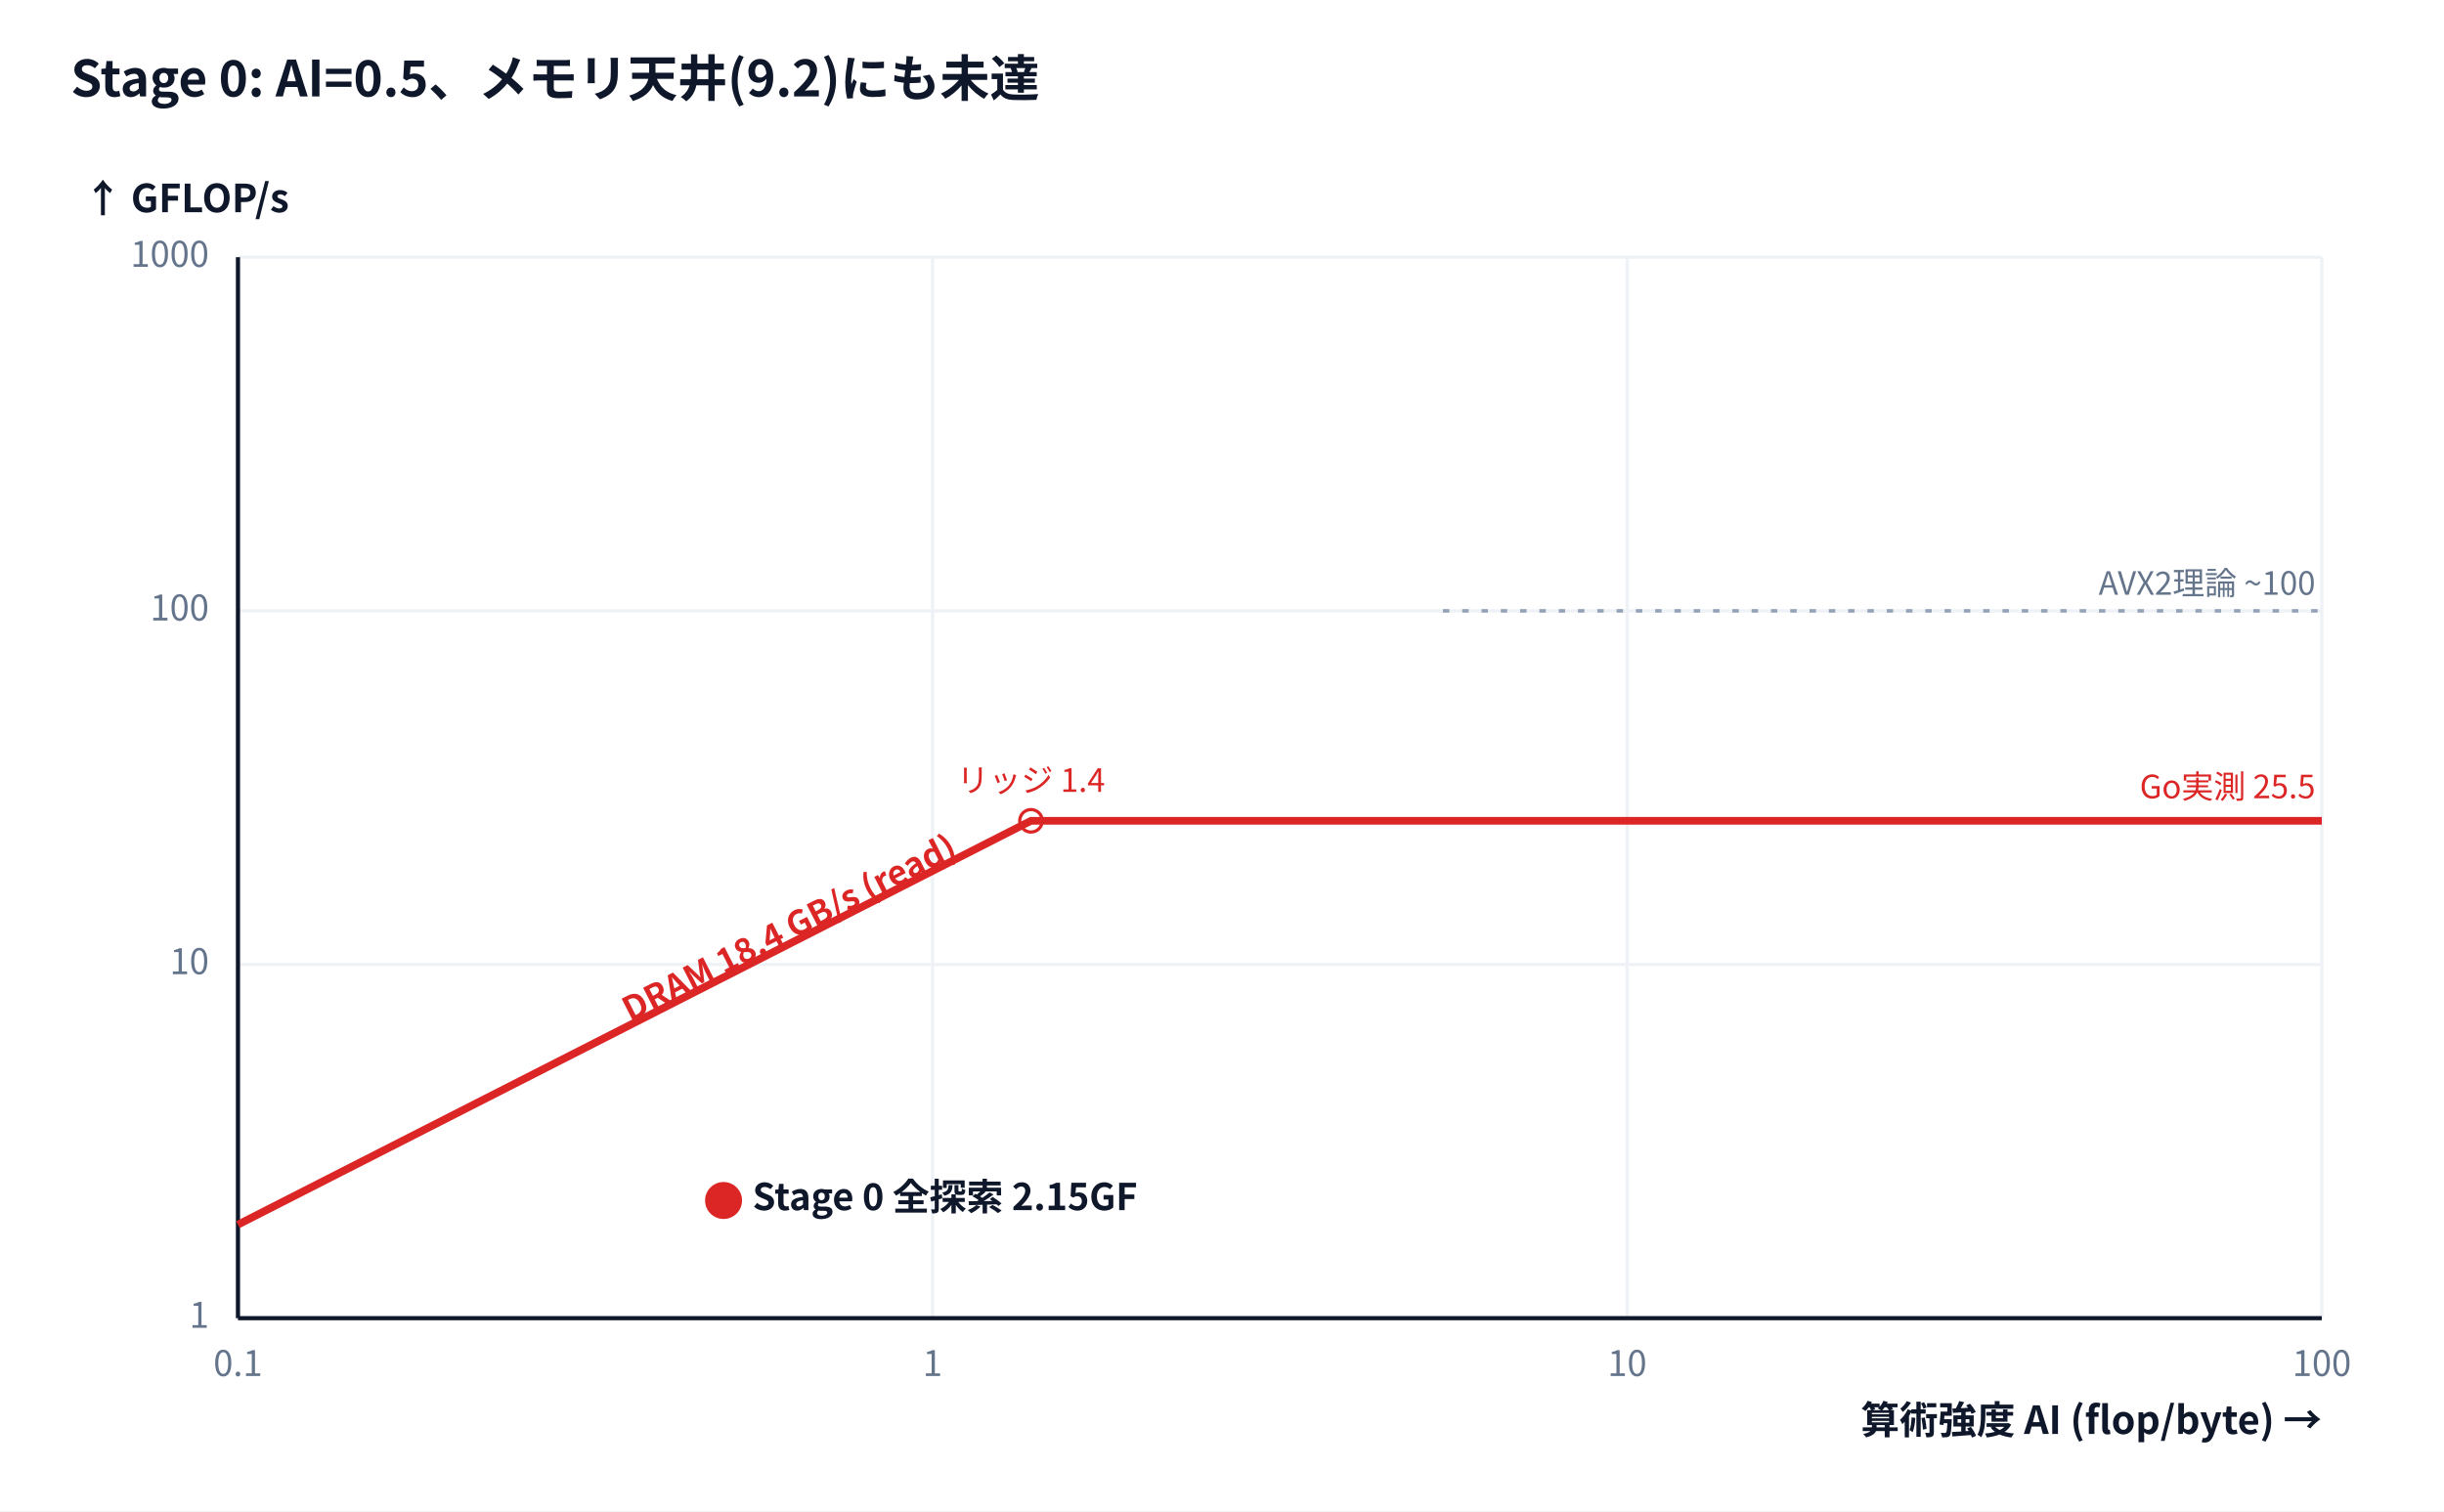
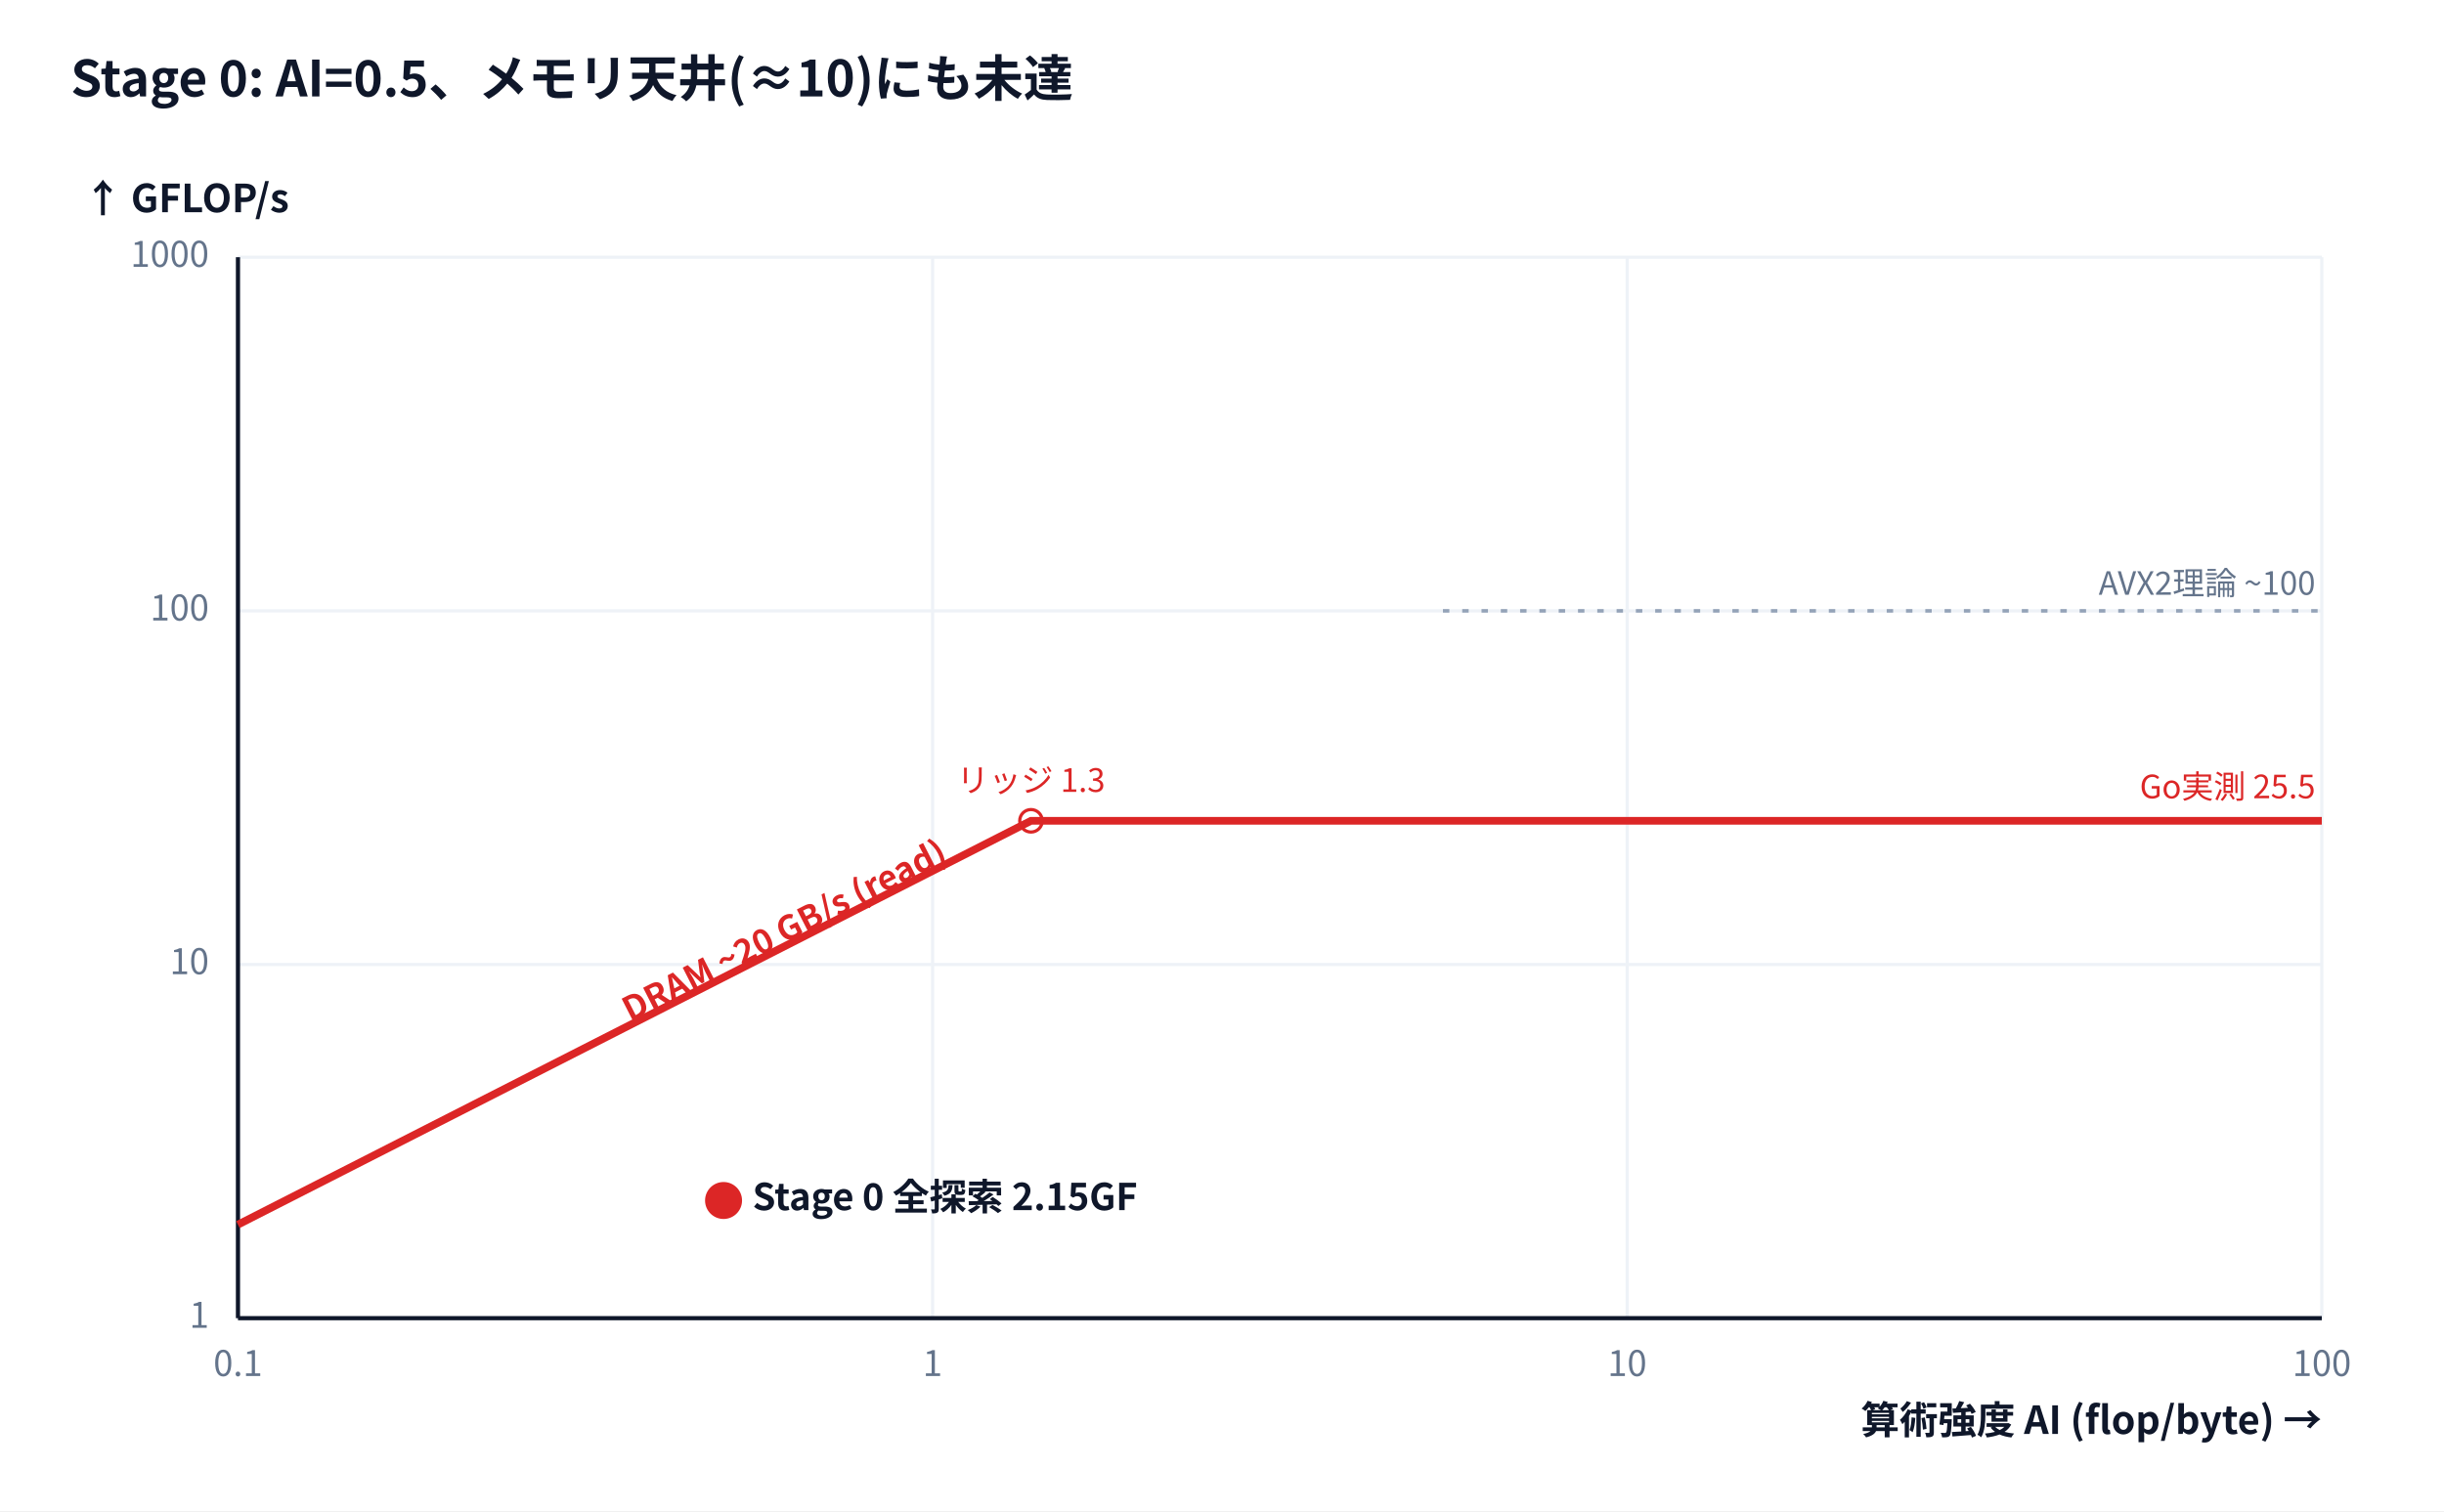
<svg xmlns="http://www.w3.org/2000/svg" viewBox="0 0 760 470" font-family="'Hiragino Sans','Noto Sans CJK JP',sans-serif">
  <defs>
    <marker id="mv" markerWidth="9" markerHeight="7" refX="7" refY="3.5" orient="auto">
      <polygon points="0 0,9 3.5,0 7" fill="#1d4ed8" />
    </marker>
  </defs>
  <style>.t{fill:#0f172a}.m{fill:#64748b}</style>
  <rect width="760" height="470" fill="#ffffff" />
-   <text x="22" y="30" font-size="15.5" font-weight="700" class="t">Stage 0: AI=0.5、メモリ天井(9.2)にも未達</text>
+   <text x="22" y="30" font-size="15.5" font-weight="700" class="t">Stage 0: AI=0.5、メモリ天井(≈10)にも未達</text>
  <text x="26" y="66" font-size="12" font-weight="600" class="t">↑ GFLOP/s</text>
  <line x1="74.0" y1="80" x2="74.0" y2="410" stroke="#eef2f7" />
  <text x="74.0" y="428" font-size="11" class="m" text-anchor="middle">0.1</text>
  <line x1="290.0" y1="80" x2="290.0" y2="410" stroke="#eef2f7" />
  <text x="290.0" y="428" font-size="11" class="m" text-anchor="middle">1</text>
  <line x1="506.0" y1="80" x2="506.0" y2="410" stroke="#eef2f7" />
  <text x="506.0" y="428" font-size="11" class="m" text-anchor="middle">10</text>
  <line x1="722.0" y1="80" x2="722.0" y2="410" stroke="#eef2f7" />
  <text x="722.0" y="428" font-size="11" class="m" text-anchor="middle">100</text>
  <line x1="74" y1="410.0" x2="722" y2="410.0" stroke="#eef2f7" />
  <text x="65" y="413.0" font-size="11" class="m" text-anchor="end">1</text>
  <line x1="74" y1="300.0" x2="722" y2="300.0" stroke="#eef2f7" />
  <text x="65" y="303.0" font-size="11" class="m" text-anchor="end">10</text>
  <line x1="74" y1="190.0" x2="722" y2="190.0" stroke="#eef2f7" />
  <text x="65" y="193.0" font-size="11" class="m" text-anchor="end">100</text>
  <line x1="74" y1="80.0" x2="722" y2="80.0" stroke="#eef2f7" />
  <text x="65" y="83.0" font-size="11" class="m" text-anchor="end">1000</text>
  <line x1="74" y1="410" x2="722" y2="410" stroke="#0f172a" stroke-width="1.3" />
  <line x1="74" y1="80" x2="74" y2="410" stroke="#0f172a" stroke-width="1.3" />
  <text x="722" y="446" font-size="12" font-weight="600" class="t" text-anchor="end">算術強度 AI (flop/byte) →</text>
  <line x1="448.7" y1="190.0" x2="722.0" y2="190.0" stroke="#94a3b8" stroke-width="1.1" stroke-dasharray="2 4" />
  <text x="720.0" y="185.0" font-size="10" fill="#64748b" text-anchor="end">AVX2理論 ~100</text>
  <path d="M 74.0 380.9 L 320.6 255.3 L 722.0 255.3" stroke="#dc2626" stroke-width="2.4" fill="none" />
-   <text x="196.0" y="318.0" font-size="10.5" fill="#dc2626" font-weight="600" transform="rotate(-27 196 318)">DRAM 18.4 GB/s (read)</text>
+   <text x="196.0" y="318.0" font-size="10.5" fill="#dc2626" font-weight="600" transform="rotate(-27 196 318)">DRAM ~20 GB/s (read)</text>
  <text x="720.0" y="248.3" font-size="10" fill="#dc2626" text-anchor="end">Go実測 25.5</text>
  <circle cx="320.6" cy="255.3" r="3.5" fill="none" stroke="#dc2626" />
-   <text x="320.6" y="246.3" font-size="10" fill="#dc2626" text-anchor="middle">リッジ 1.4</text>
+   <text x="320.6" y="246.3" font-size="10" fill="#dc2626" text-anchor="middle">リッジ 1.3</text>
  <circle cx="225.0" cy="373.4" r="6.5" fill="#dc2626" stroke="#fff" stroke-width="1.5" />
  <text x="234.0" y="376.4" font-size="11.5" font-weight="700" class="t">Stage 0 全探索 2.15GF</text>
</svg>
